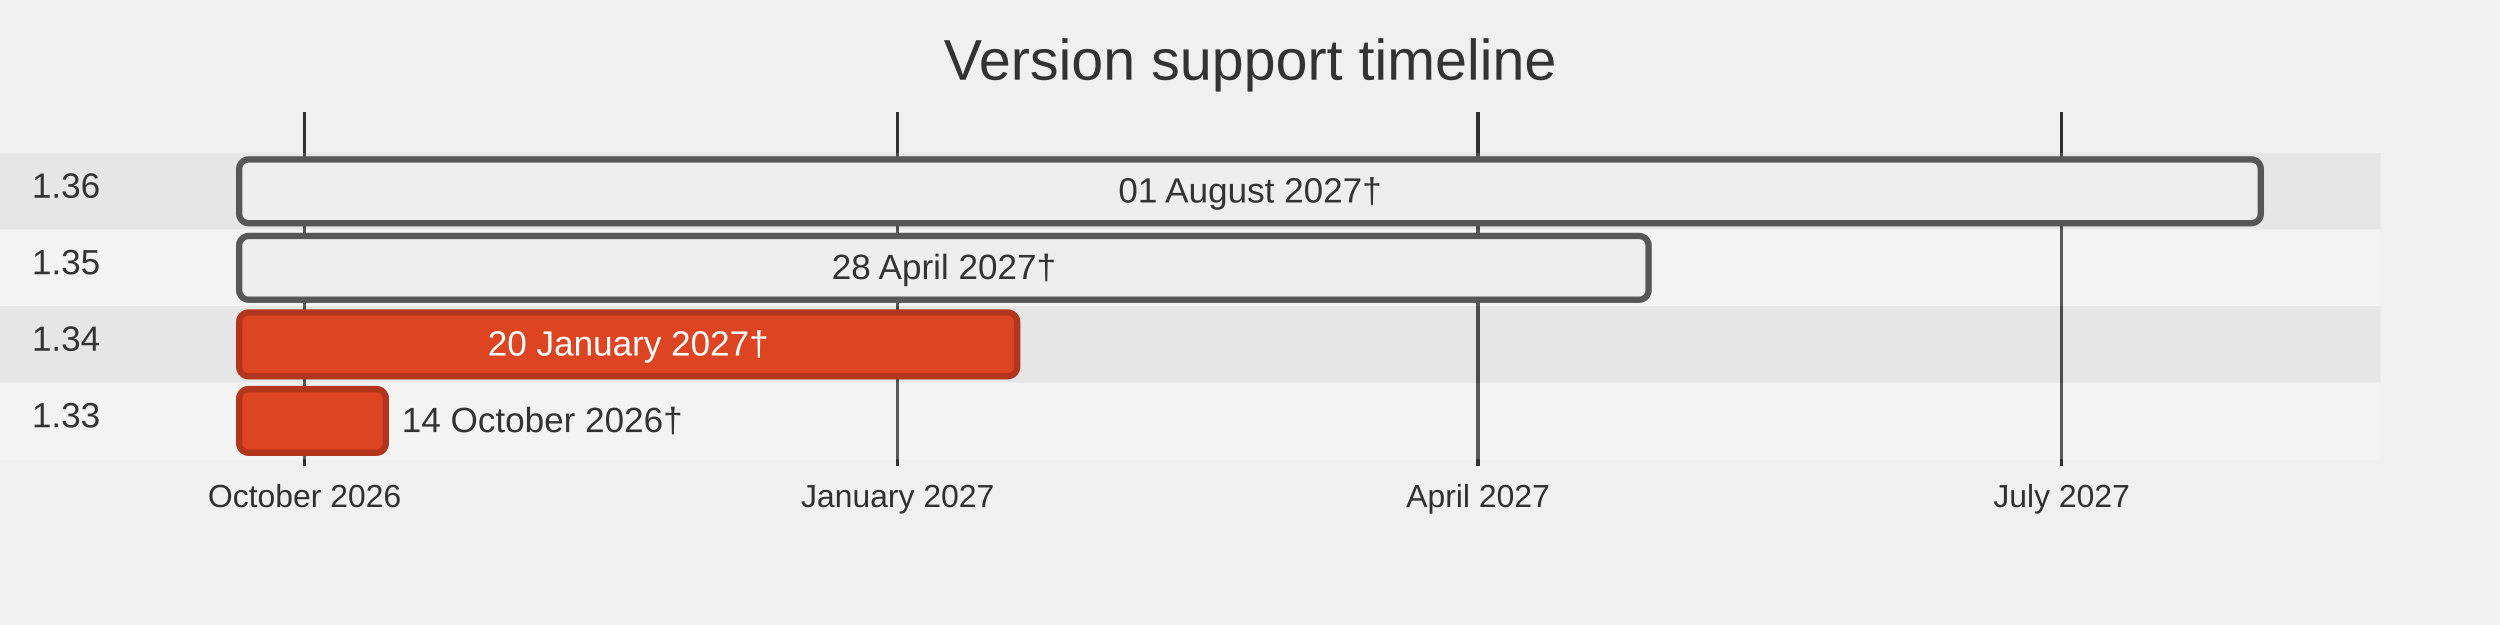
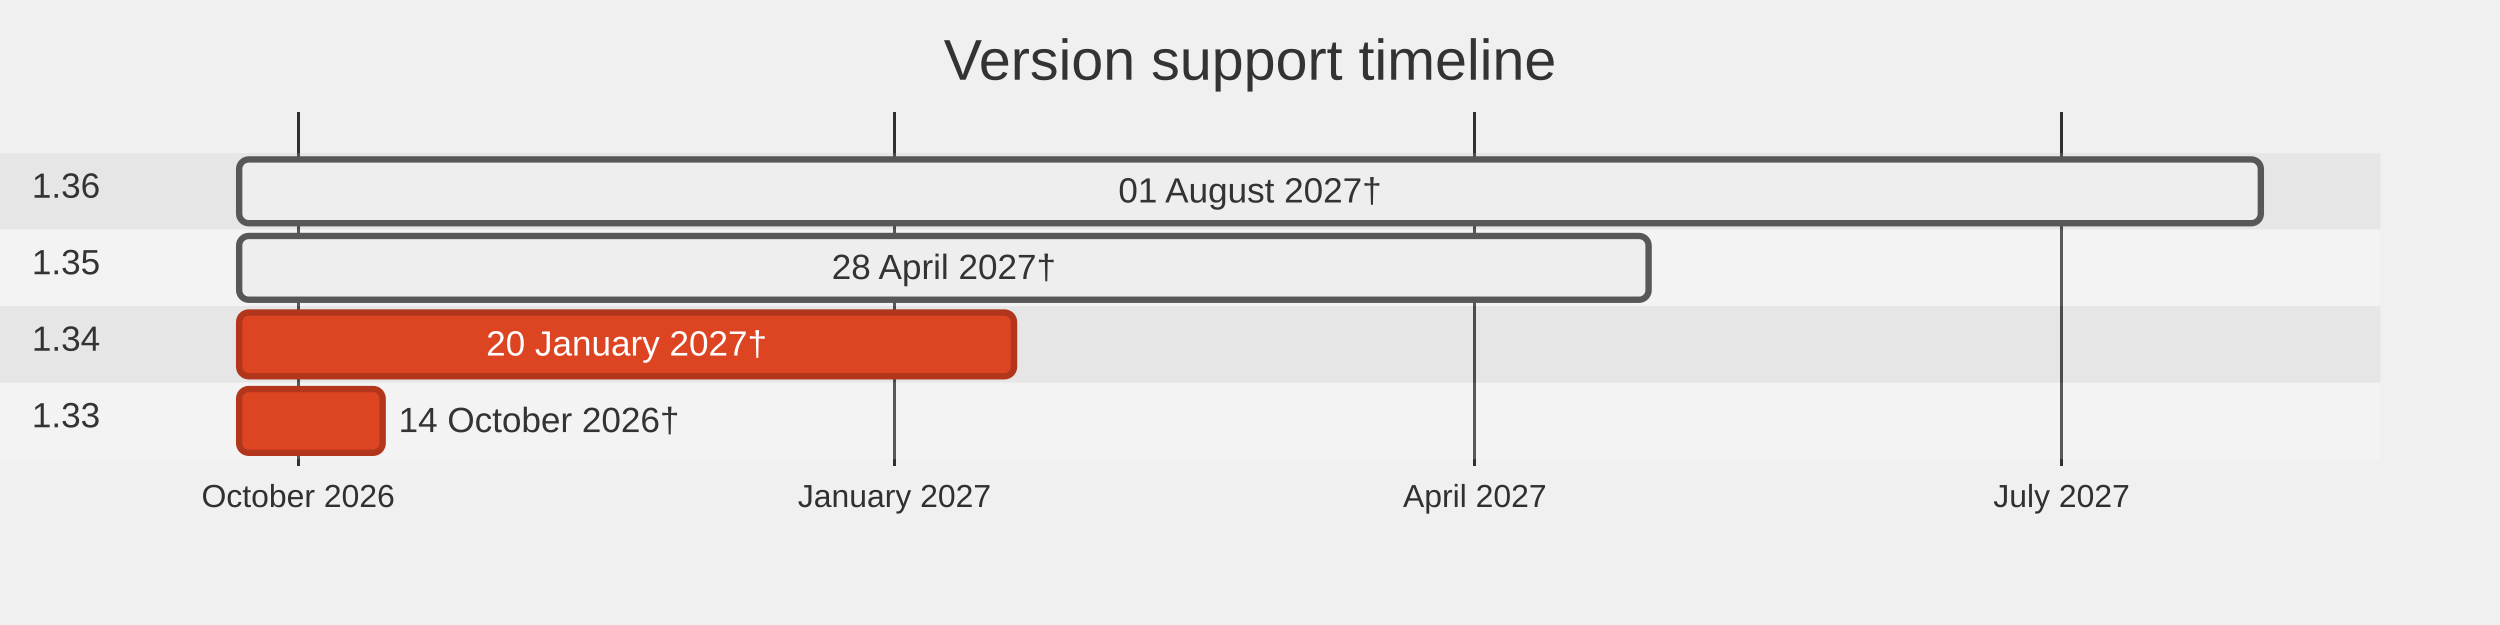
<svg xmlns="http://www.w3.org/2000/svg" id="my-svg" width="100%" viewBox="0 0 784 196" style="max-width: 784px; background-color: white;" role="graphics-document document" aria-roledescription="gantt">
  <style>#my-svg{font-family:"trebuchet ms",verdana,arial,sans-serif;font-size:16px;fill:#000000;}@keyframes edge-animation-frame{from{stroke-dashoffset:0;}}@keyframes dash{to{stroke-dashoffset:0;}}#my-svg .edge-animation-slow{stroke-dasharray:9,5!important;stroke-dashoffset:900;animation:dash 50s linear infinite;stroke-linecap:round;}#my-svg .edge-animation-fast{stroke-dasharray:9,5!important;stroke-dashoffset:900;animation:dash 20s linear infinite;stroke-linecap:round;}#my-svg .error-icon{fill:#552222;}#my-svg .error-text{fill:#552222;stroke:#552222;}#my-svg .edge-thickness-normal{stroke-width:1px;}#my-svg .edge-thickness-thick{stroke-width:3.5px;}#my-svg .edge-pattern-solid{stroke-dasharray:0;}#my-svg .edge-thickness-invisible{stroke-width:0;fill:none;}#my-svg .edge-pattern-dashed{stroke-dasharray:3;}#my-svg .edge-pattern-dotted{stroke-dasharray:2;}#my-svg .marker{fill:#666;stroke:#666;}#my-svg .marker.cross{stroke:#666;}#my-svg svg{font-family:"trebuchet ms",verdana,arial,sans-serif;font-size:16px;}#my-svg p{margin:0;}#my-svg .mermaid-main-font{font-family:"trebuchet ms",verdana,arial,sans-serif;}#my-svg .exclude-range{fill:#eeeeee;}#my-svg .section{stroke:none;opacity:0.2;}#my-svg .section0{fill:hsl(0, 0%, 73.922%);}#my-svg .section2{fill:hsl(0, 0%, 73.922%);}#my-svg .section1,#my-svg .section3{fill:white;opacity:0.2;}#my-svg .sectionTitle0{fill:#333;}#my-svg .sectionTitle1{fill:#333;}#my-svg .sectionTitle2{fill:#333;}#my-svg .sectionTitle3{fill:#333;}#my-svg .sectionTitle{text-anchor:start;font-family:"trebuchet ms",verdana,arial,sans-serif;}#my-svg .grid .tick{stroke:hsl(0, 0%, 90%);opacity:0.8;shape-rendering:crispEdges;}#my-svg .grid .tick text{font-family:"trebuchet ms",verdana,arial,sans-serif;fill:#000000;}#my-svg .grid path{stroke-width:0;}#my-svg .today{fill:none;stroke:#d42;stroke-width:2px;}#my-svg .task{stroke-width:2;}#my-svg .taskText{text-anchor:middle;font-family:"trebuchet ms",verdana,arial,sans-serif;}#my-svg .taskTextOutsideRight{fill:#333;text-anchor:start;font-family:"trebuchet ms",verdana,arial,sans-serif;}#my-svg .taskTextOutsideLeft{fill:#333;text-anchor:end;}#my-svg .task.clickable{cursor:pointer;}#my-svg .taskText.clickable{cursor:pointer;fill:#003163!important;font-weight:bold;}#my-svg .taskTextOutsideLeft.clickable{cursor:pointer;fill:#003163!important;font-weight:bold;}#my-svg .taskTextOutsideRight.clickable{cursor:pointer;fill:#003163!important;font-weight:bold;}#my-svg .taskText0,#my-svg .taskText1,#my-svg .taskText2,#my-svg .taskText3{fill:white;}#my-svg .task0,#my-svg .task1,#my-svg .task2,#my-svg .task3{fill:#707070;stroke:hsl(0, 0%, 33.922%);}#my-svg .taskTextOutside0,#my-svg .taskTextOutside2{fill:#333;}#my-svg .taskTextOutside1,#my-svg .taskTextOutside3{fill:#333;}#my-svg .active0,#my-svg .active1,#my-svg .active2,#my-svg .active3{fill:#eee;stroke:hsl(0, 0%, 33.922%);}#my-svg .activeText0,#my-svg .activeText1,#my-svg .activeText2,#my-svg .activeText3{fill:#333!important;}#my-svg .done0,#my-svg .done1,#my-svg .done2,#my-svg .done3{stroke:#666;fill:#bbb;stroke-width:2;}#my-svg .doneText0,#my-svg .doneText1,#my-svg .doneText2,#my-svg .doneText3{fill:#333!important;}#my-svg .doneText0.taskTextOutsideLeft,#my-svg .doneText0.taskTextOutsideRight,#my-svg .doneText1.taskTextOutsideLeft,#my-svg .doneText1.taskTextOutsideRight,#my-svg .doneText2.taskTextOutsideLeft,#my-svg .doneText2.taskTextOutsideRight,#my-svg .doneText3.taskTextOutsideLeft,#my-svg .doneText3.taskTextOutsideRight{fill:#333!important;}#my-svg .crit0,#my-svg .crit1,#my-svg .crit2,#my-svg .crit3{stroke:hsl(10.909, 73.333%, 40%);fill:#d42;stroke-width:2;}#my-svg .activeCrit0,#my-svg .activeCrit1,#my-svg .activeCrit2,#my-svg .activeCrit3{stroke:hsl(10.909, 73.333%, 40%);fill:#eee;stroke-width:2;}#my-svg .doneCrit0,#my-svg .doneCrit1,#my-svg .doneCrit2,#my-svg .doneCrit3{stroke:hsl(10.909, 73.333%, 40%);fill:#bbb;stroke-width:2;cursor:pointer;shape-rendering:crispEdges;}#my-svg .milestone{transform:rotate(45deg) scale(0.8,0.8);}#my-svg .milestoneText{font-style:italic;}#my-svg .doneCritText0,#my-svg .doneCritText1,#my-svg .doneCritText2,#my-svg .doneCritText3{fill:#333!important;}#my-svg .doneCritText0.taskTextOutsideLeft,#my-svg .doneCritText0.taskTextOutsideRight,#my-svg .doneCritText1.taskTextOutsideLeft,#my-svg .doneCritText1.taskTextOutsideRight,#my-svg .doneCritText2.taskTextOutsideLeft,#my-svg .doneCritText2.taskTextOutsideRight,#my-svg .doneCritText3.taskTextOutsideLeft,#my-svg .doneCritText3.taskTextOutsideRight{fill:#333!important;}#my-svg .vert{stroke:#d42;}#my-svg .vertText{font-size:15px;text-anchor:middle;fill:#d42!important;}#my-svg .activeCritText0,#my-svg .activeCritText1,#my-svg .activeCritText2,#my-svg .activeCritText3{fill:#333!important;}#my-svg .titleText{text-anchor:middle;font-size:18px;fill:#333;font-family:"trebuchet ms",verdana,arial,sans-serif;}#my-svg .node .neo-node{stroke:#999;}#my-svg [data-look="neo"].node rect,#my-svg [data-look="neo"].cluster rect,#my-svg [data-look="neo"].node polygon{stroke:url(#my-svg-gradient);filter:drop-shadow( 1px 2px 2px rgba(185,185,185,1));}#my-svg [data-look="neo"].swimlane.cluster rect{filter:none;}#my-svg [data-look="neo"].node path{stroke:url(#my-svg-gradient);stroke-width:1px;}#my-svg [data-look="neo"].node .outer-path{filter:drop-shadow( 1px 2px 2px rgba(185,185,185,1));}#my-svg [data-look="neo"].node .neo-line path{stroke:#999;filter:none;}#my-svg [data-look="neo"].node circle{stroke:url(#my-svg-gradient);filter:drop-shadow( 1px 2px 2px rgba(185,185,185,1));}#my-svg [data-look="neo"].node circle .state-start{fill:#000000;}#my-svg [data-look="neo"].icon-shape .icon{fill:url(#my-svg-gradient);filter:drop-shadow( 1px 2px 2px rgba(185,185,185,1));}#my-svg [data-look="neo"].icon-shape .icon-neo path{stroke:url(#my-svg-gradient);filter:drop-shadow( 1px 2px 2px rgba(185,185,185,1));}#my-svg :root{--mermaid-font-family:"trebuchet ms",verdana,arial,sans-serif;}</style>
  <g />
  <g class="grid" transform="translate(75, 146)" fill="none" font-size="10" font-family="sans-serif" text-anchor="middle">
    <path class="domain" stroke="currentColor" d="M0.5,-111V0.5H634.5V-111" />
-     <g class="tick" opacity="1" transform="translate(20.5,0)">
+     <g class="tick" opacity="1" transform="translate(18.5,0)">
      <line stroke="currentColor" y2="-111" />
      <text fill="#000" y="3" dy="1em" stroke="none" font-size="10" style="text-anchor: middle;"> October 2026</text>
    </g>
-     <g class="tick" opacity="1" transform="translate(206.5,0)">
+     <g class="tick" opacity="1" transform="translate(205.5,0)">
      <line stroke="currentColor" y2="-111" />
      <text fill="#000" y="3" dy="1em" stroke="none" font-size="10" style="text-anchor: middle;"> January 2027</text>
    </g>
-     <g class="tick" opacity="1" transform="translate(388.5,0)">
+     <g class="tick" opacity="1" transform="translate(387.5,0)">
      <line stroke="currentColor" y2="-111" />
      <text fill="#000" y="3" dy="1em" stroke="none" font-size="10" style="text-anchor: middle;"> April 2027</text>
    </g>
    <g class="tick" opacity="1" transform="translate(571.5,0)">
      <line stroke="currentColor" y2="-111" />
      <text fill="#000" y="3" dy="1em" stroke="none" font-size="10" style="text-anchor: middle;"> July 2027</text>
    </g>
  </g>
  <g>
    <rect x="0" y="48" width="746.5" height="24" class="section section0" />
    <rect x="0" y="72" width="746.5" height="24" class="section section1" />
    <rect x="0" y="96" width="746.5" height="24" class="section section2" />
    <rect x="0" y="120" width="746.5" height="24" class="section section3" />
  </g>
  <g>
    <rect id="my-svg-task1" rx="3" ry="3" x="75" y="50" width="634" height="20" transform-origin="392px 60px" class="task active0" />
    <rect id="my-svg-task2" rx="3" ry="3" x="75" y="74" width="442" height="20" transform-origin="296px 84px" class="task active1" />
-     <rect id="my-svg-task3" rx="3" ry="3" x="75" y="98" width="244" height="20" transform-origin="197px 108px" class="task crit2" />
-     <rect id="my-svg-task4" rx="3" ry="3" x="75" y="122" width="46" height="20" transform-origin="98px 132px" class="task crit3" />
+     <rect id="my-svg-task3" rx="3" ry="3" x="75" y="98" width="243" height="20" transform-origin="196.5px 108px" class="task crit2" />
+     <rect id="my-svg-task4" rx="3" ry="3" x="75" y="122" width="45" height="20" transform-origin="97.5px 132px" class="task crit3" />
    <text id="my-svg-task1-text" font-size="11" x="392" y="63.5" class="taskText taskText0 activeText0 width-93.47900390625">01 August 2027†     </text>
    <text id="my-svg-task2-text" font-size="11" x="296" y="87.5" class="taskText taskText1 activeText1 width-80.12646484375">28 April 2027†      </text>
-     <text id="my-svg-task3-text" font-size="11" x="197" y="111.5" class="taskText taskText2  critText2 width-96.685546875">20 January 2027†    </text>
-     <text id="my-svg-task4-text" font-size="11" x="126" y="135.5" class="taskTextOutsideRight taskTextOutside3  critText3 width-99.005859375">14 October 2026†    </text>
+     <text id="my-svg-task3-text" font-size="11" x="196.5" y="111.5" class="taskText taskText2  critText2 width-96.685546875">20 January 2027†    </text>
+     <text id="my-svg-task4-text" font-size="11" x="125" y="135.5" class="taskTextOutsideRight taskTextOutside3  critText3 width-99.005859375">14 October 2026†    </text>
  </g>
  <g>
    <text dy="0em" x="10" y="62" font-size="11" class="sectionTitle sectionTitle0">
      <tspan alignment-baseline="central" x="10">1.36</tspan>
    </text>
    <text dy="0em" x="10" y="86" font-size="11" class="sectionTitle sectionTitle1">
      <tspan alignment-baseline="central" x="10">1.35</tspan>
    </text>
    <text dy="0em" x="10" y="110" font-size="11" class="sectionTitle sectionTitle2">
      <tspan alignment-baseline="central" x="10">1.34</tspan>
    </text>
    <text dy="0em" x="10" y="134" font-size="11" class="sectionTitle sectionTitle3">
      <tspan alignment-baseline="central" x="10">1.33</tspan>
    </text>
  </g>
  <text x="392" y="25" class="titleText">Version support timeline</text>
</svg>
